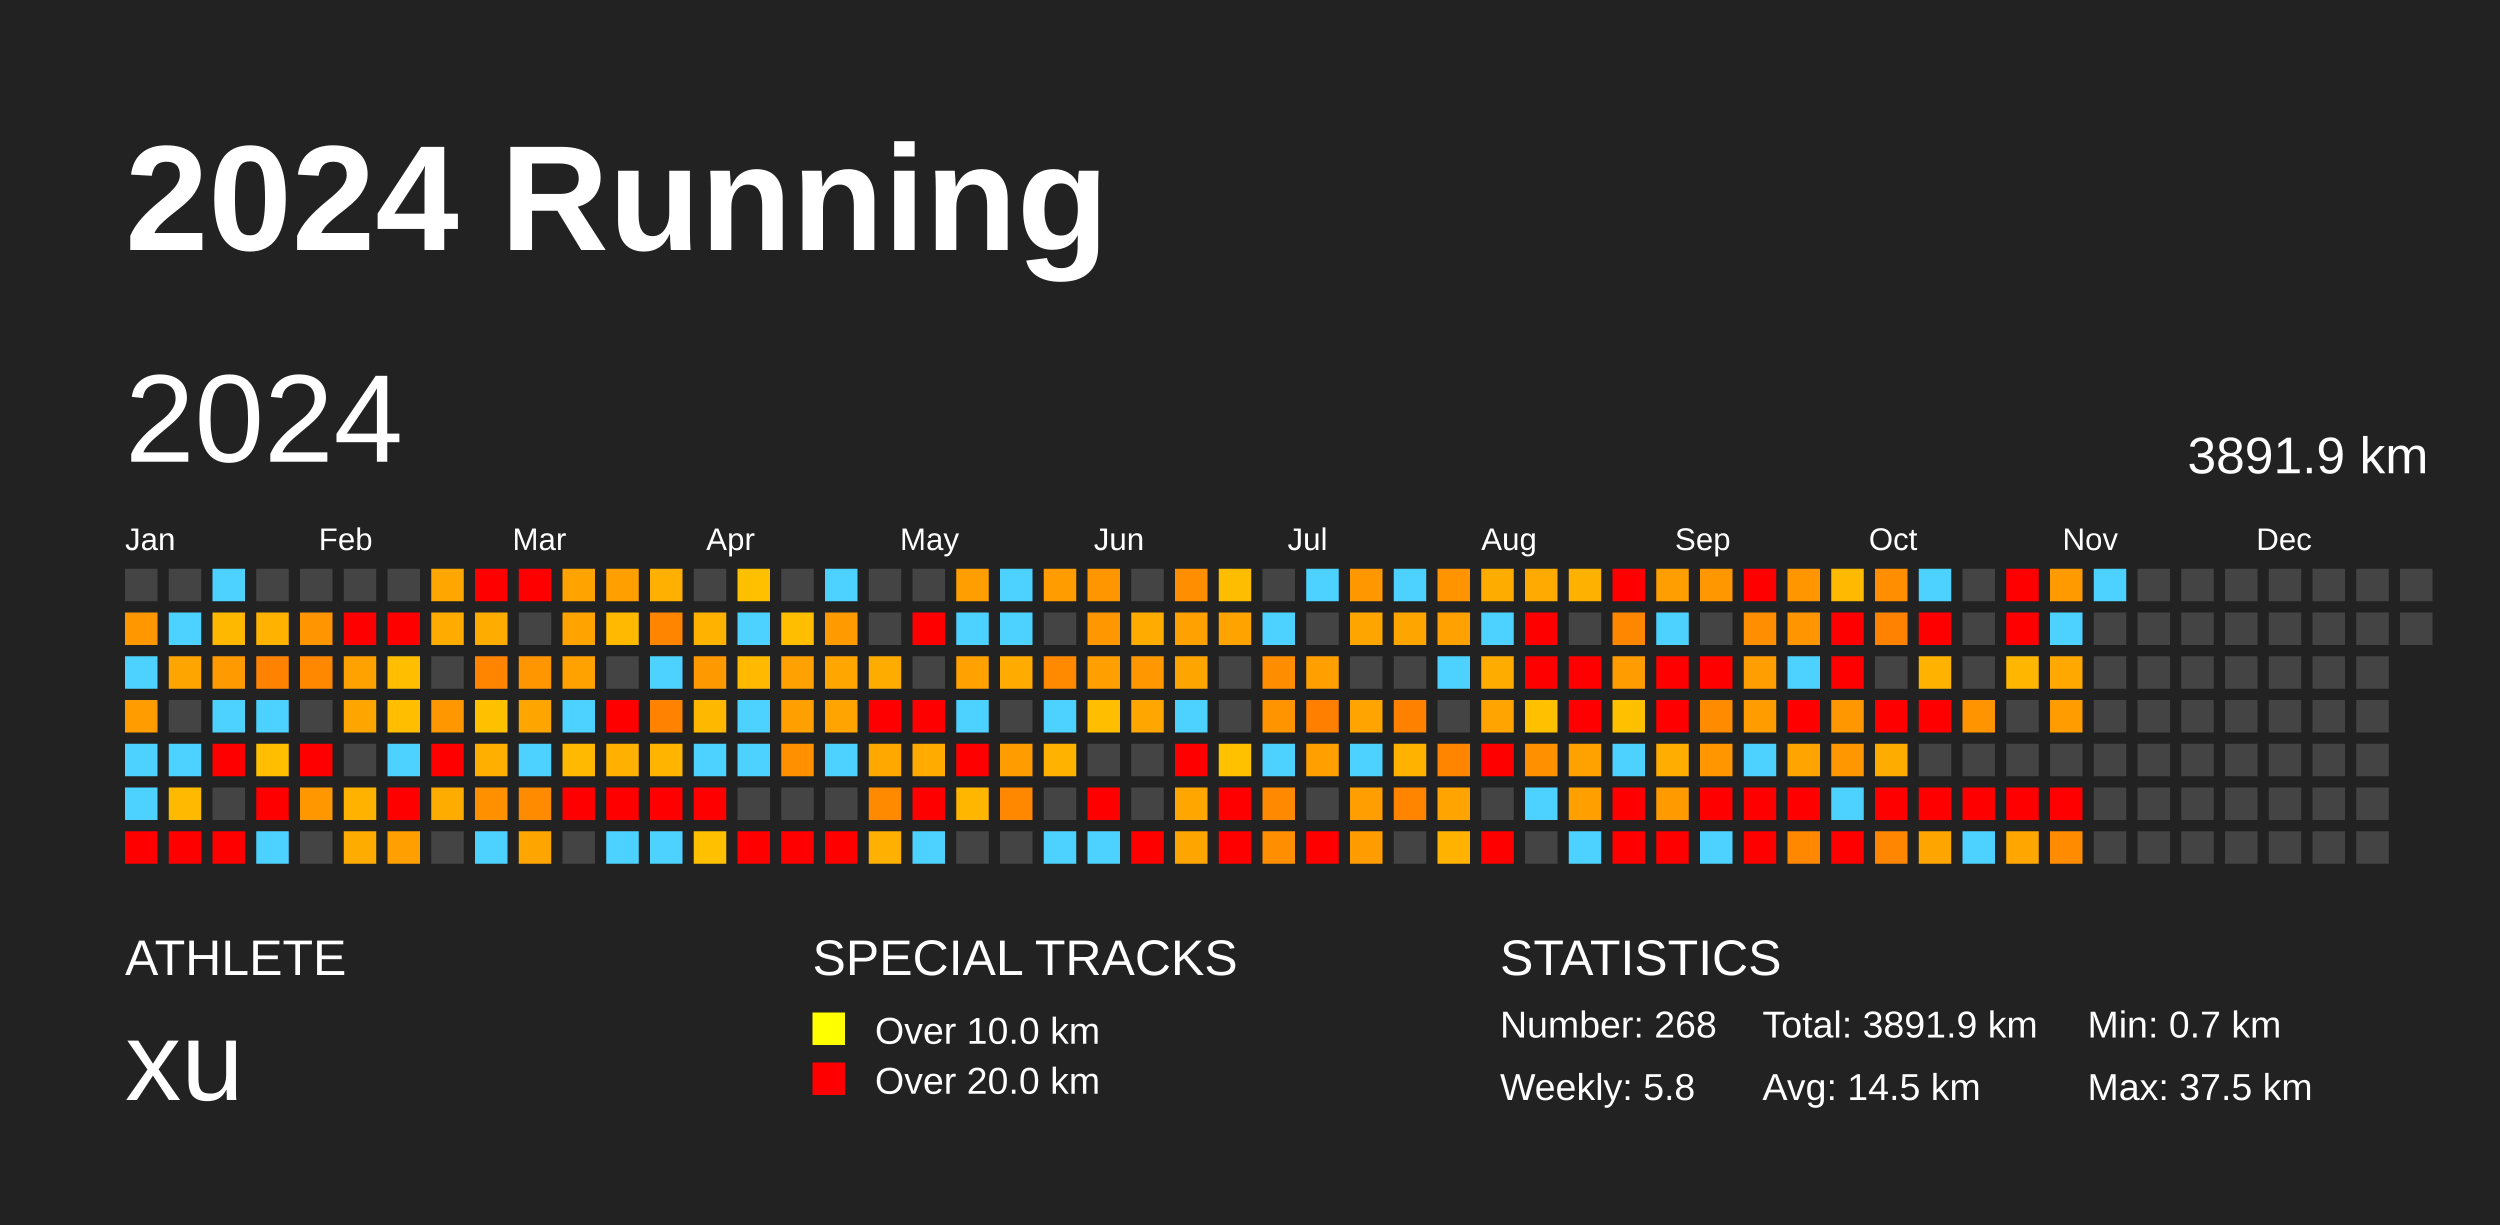
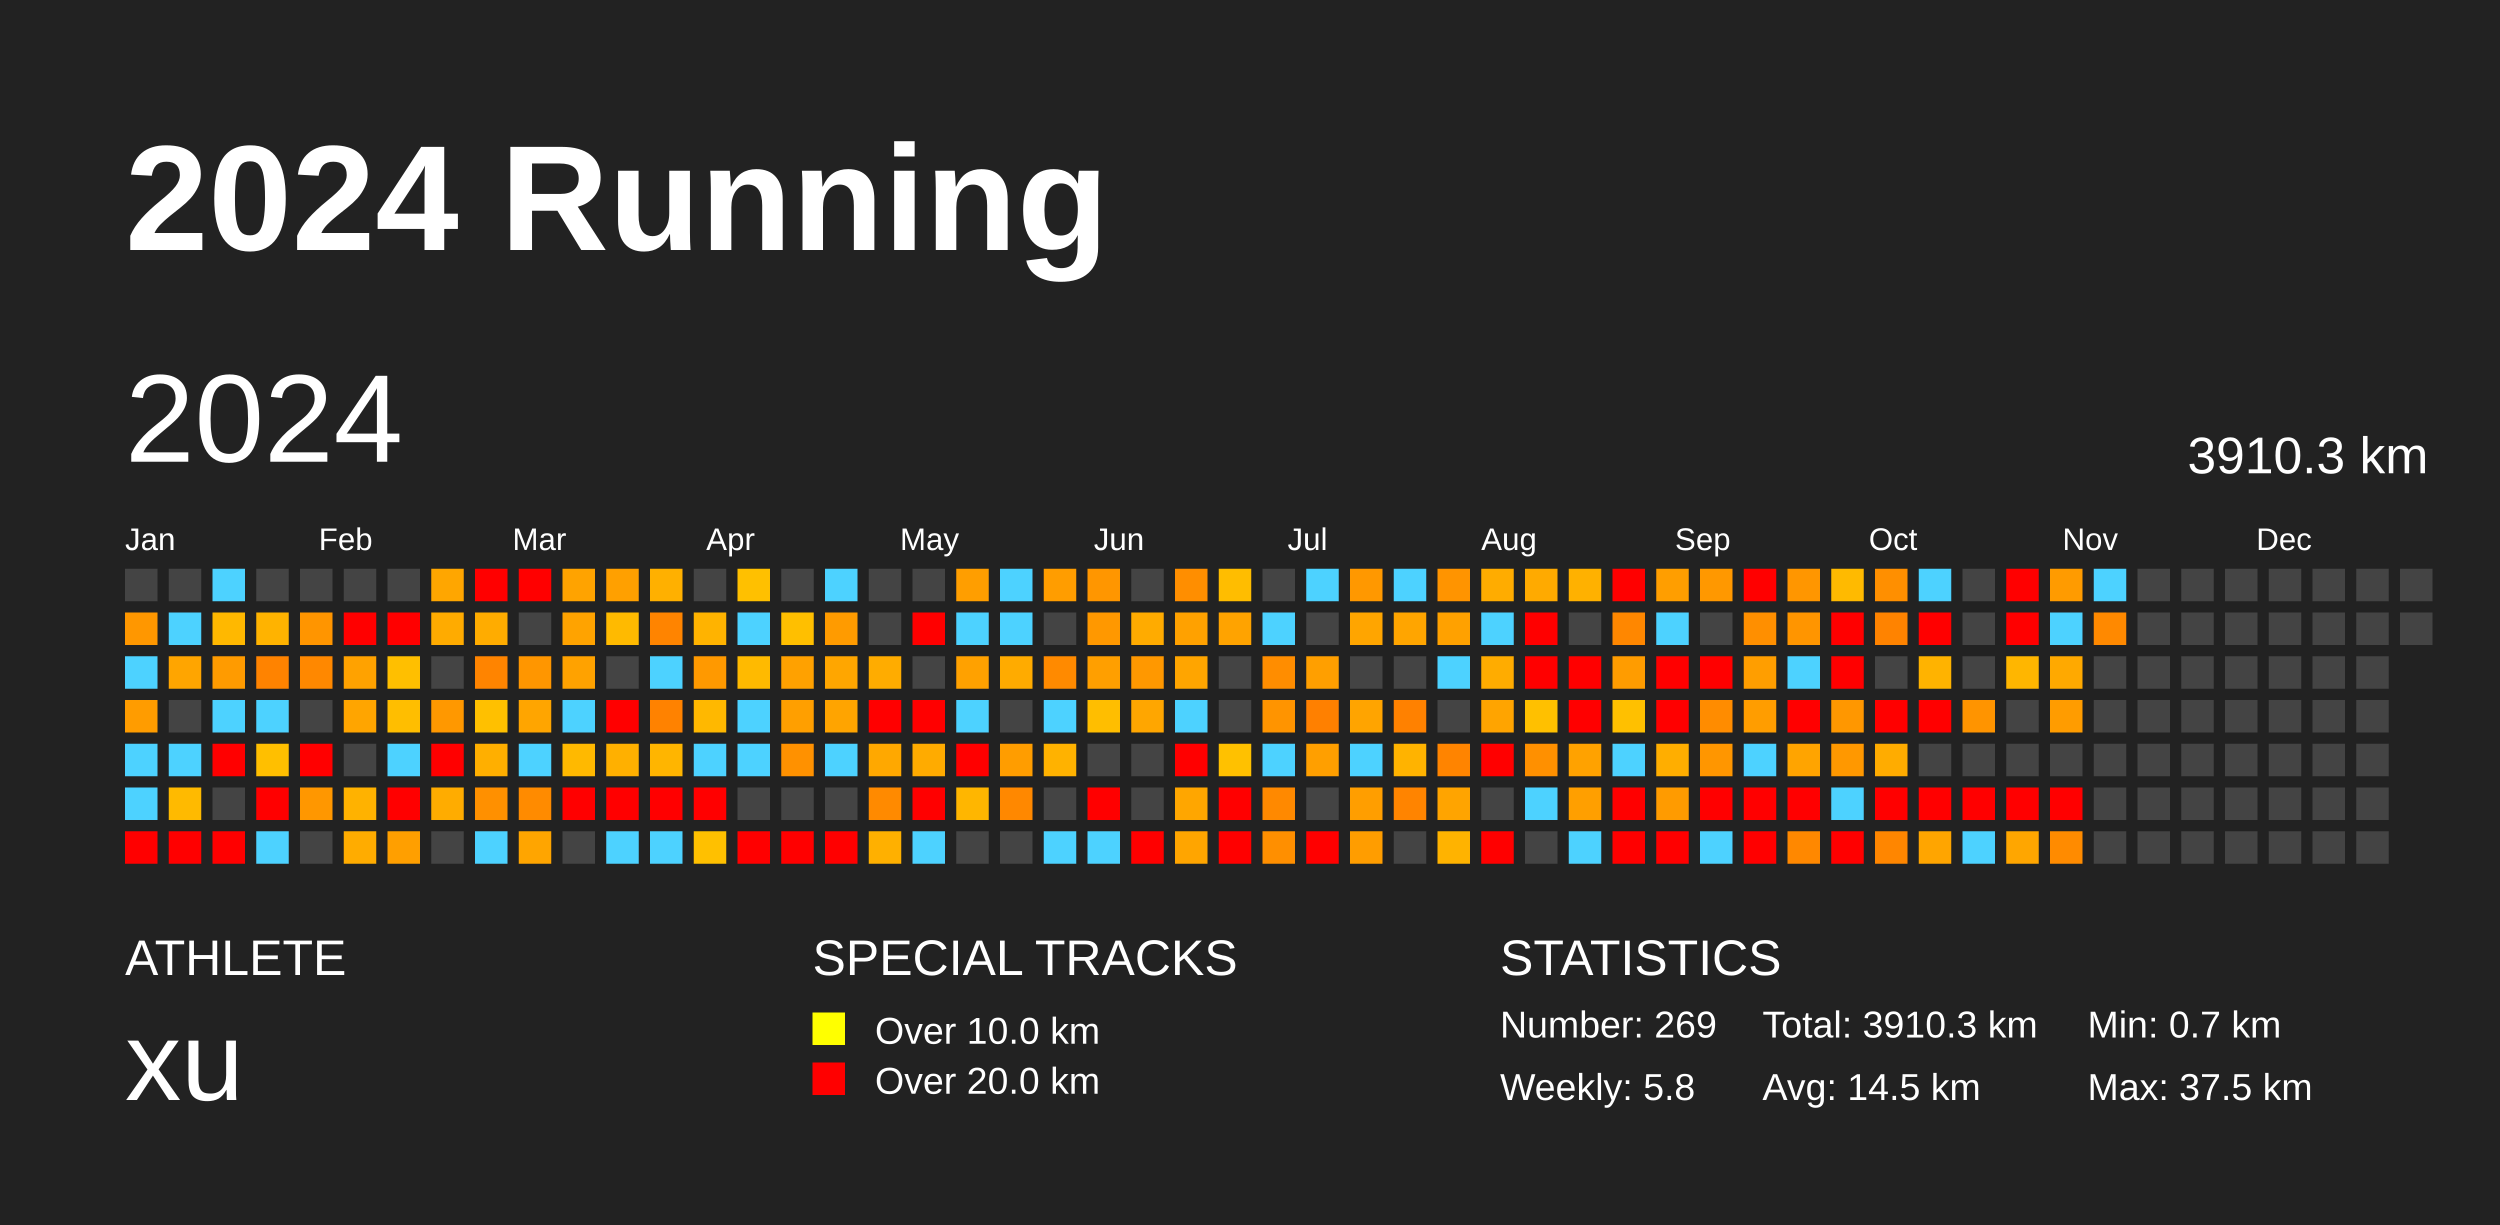
<svg xmlns="http://www.w3.org/2000/svg" baseProfile="full" height="98mm" version="1.1" viewBox="0,0,200,98" width="200mm">
  <defs />
  <rect fill="#222222" height="98" width="200" x="0" y="0" />
  <text fill="#FFFFFF" style="font-size:12px; font-family:Arial; font-weight:bold;" x="10" y="20">2024 Running</text>
  <text fill="#FFFFFF" style="font-size:4px; font-family:Arial" x="10" y="78">ATHLETE</text>
  <text fill="#FFFFFF" style="font-size:9px; font-family:Arial" x="10" y="88">xu</text>
  <text fill="#FFFFFF" style="font-size:4px; font-family:Arial" x="65" y="78">SPECIAL TRACKS</text>
  <rect fill="yellow" height="2.6" width="2.6" x="65" y="81" />
  <text fill="#FFFFFF" style="font-size:3px; font-family:Arial" x="70" y="83.5">Over 10.0 km</text>
  <rect fill="red" height="2.6" width="2.6" x="65" y="85" />
  <text fill="#FFFFFF" style="font-size:3px; font-family:Arial" x="70" y="87.5">Over 20.0 km</text>
  <text fill="#FFFFFF" style="font-size:4px; font-family:Arial" x="120" y="78">STATISTICS</text>
-   <text fill="#FFFFFF" style="font-size:3px; font-family:Arial" x="120" y="83">Number: 268</text>
+   <text fill="#FFFFFF" style="font-size:3px; font-family:Arial" x="120" y="83">Number: 269</text>
  <text fill="#FFFFFF" style="font-size:3px; font-family:Arial" x="120" y="88">Weekly: 5.8</text>
-   <text fill="#FFFFFF" style="font-size:3px; font-family:Arial" x="141" y="83">Total: 3891.9 km</text>
+   <text fill="#FFFFFF" style="font-size:3px; font-family:Arial" x="141" y="83">Total: 3910.3 km</text>
  <text fill="#FFFFFF" style="font-size:3px; font-family:Arial" x="141" y="88">Avg: 14.5 km</text>
  <text fill="#FFFFFF" style="font-size:3px; font-family:Arial" x="167" y="83">Min: 0.7 km</text>
  <text fill="#FFFFFF" style="font-size:3px; font-family:Arial" x="167" y="88">Max: 37.5 km</text>
  <text dominant-baseline="hanging" fill="#FFFFFF" style="font-size:10.0px; font-family:Arial;" x="10" y="30">2024</text>
-   <text dominant-baseline="hanging" fill="#FFFFFF" style="font-size:4.125px; font-family:Arial;" x="175" y="35">3891.9 km</text>
+   <text dominant-baseline="hanging" fill="#FFFFFF" style="font-size:4.125px; font-family:Arial;" x="175" y="35">3910.3 km</text>
  <text fill="#FFFFFF" style="font-size:2.5px; font-family:Arial" x="10.0" y="44">Jan</text>
  <text fill="#FFFFFF" style="font-size:2.5px; font-family:Arial" x="25.5" y="44">Feb</text>
  <text fill="#FFFFFF" style="font-size:2.5px; font-family:Arial" x="41.0" y="44">Mar</text>
  <text fill="#FFFFFF" style="font-size:2.5px; font-family:Arial" x="56.5" y="44">Apr</text>
  <text fill="#FFFFFF" style="font-size:2.5px; font-family:Arial" x="72.0" y="44">May</text>
  <text fill="#FFFFFF" style="font-size:2.5px; font-family:Arial" x="87.5" y="44">Jun</text>
  <text fill="#FFFFFF" style="font-size:2.5px; font-family:Arial" x="103.0" y="44">Jul</text>
  <text fill="#FFFFFF" style="font-size:2.5px; font-family:Arial" x="118.5" y="44">Aug</text>
  <text fill="#FFFFFF" style="font-size:2.5px; font-family:Arial" x="134.0" y="44">Sep</text>
  <text fill="#FFFFFF" style="font-size:2.5px; font-family:Arial" x="149.5" y="44">Oct</text>
  <text fill="#FFFFFF" style="font-size:2.5px; font-family:Arial" x="165.0" y="44">Nov</text>
  <text fill="#FFFFFF" style="font-size:2.5px; font-family:Arial" x="180.5" y="44">Dec</text>
  <rect fill="#444444" height="2.6" width="2.6" x="10.0" y="45.5" />
  <rect fill="#ff9700" height="2.6" width="2.6" x="10.0" y="49.0" />
  <rect fill="#4dd2ff" height="2.6" width="2.6" x="10.0" y="52.5" />
  <rect fill="#ff9c00" height="2.6" width="2.6" x="10.0" y="56.0" />
  <rect fill="#4dd2ff" height="2.6" width="2.6" x="10.0" y="59.5" />
  <rect fill="#4dd2ff" height="2.6" width="2.6" x="10.0" y="63.0" />
  <rect fill="red" height="2.6" width="2.6" x="10.0" y="66.5" />
  <rect fill="#444444" height="2.6" width="2.6" x="13.5" y="45.5" />
  <rect fill="#4dd2ff" height="2.6" width="2.6" x="13.5" y="49.0" />
  <rect fill="#ffa500" height="2.6" width="2.6" x="13.5" y="52.5" />
  <rect fill="#444444" height="2.6" width="2.6" x="13.5" y="56.0" />
  <rect fill="#4dd2ff" height="2.6" width="2.6" x="13.5" y="59.5" />
  <rect fill="#ffba00" height="2.6" width="2.6" x="13.5" y="63.0" />
  <rect fill="red" height="2.6" width="2.6" x="13.5" y="66.5" />
  <rect fill="#4dd2ff" height="2.6" width="2.6" x="17.0" y="45.5" />
  <rect fill="#ffb800" height="2.6" width="2.6" x="17.0" y="49.0" />
  <rect fill="#ff9b00" height="2.6" width="2.6" x="17.0" y="52.5" />
  <rect fill="#4dd2ff" height="2.6" width="2.6" x="17.0" y="56.0" />
  <rect fill="red" height="2.6" width="2.6" x="17.0" y="59.5" />
  <rect fill="#444444" height="2.6" width="2.6" x="17.0" y="63.0" />
  <rect fill="red" height="2.6" width="2.6" x="17.0" y="66.5" />
  <rect fill="#444444" height="2.6" width="2.6" x="20.5" y="45.5" />
  <rect fill="#ffb300" height="2.6" width="2.6" x="20.5" y="49.0" />
  <rect fill="#ff8300" height="2.6" width="2.6" x="20.5" y="52.5" />
  <rect fill="#4dd2ff" height="2.6" width="2.6" x="20.5" y="56.0" />
  <rect fill="#ffbf00" height="2.6" width="2.6" x="20.5" y="59.5" />
  <rect fill="red" height="2.6" width="2.6" x="20.5" y="63.0" />
  <rect fill="#4dd2ff" height="2.6" width="2.6" x="20.5" y="66.5" />
  <rect fill="#444444" height="2.6" width="2.6" x="24.0" y="45.5" />
  <rect fill="#ff9500" height="2.6" width="2.6" x="24.0" y="49.0" />
  <rect fill="#ff8800" height="2.6" width="2.6" x="24.0" y="52.5" />
  <rect fill="#444444" height="2.6" width="2.6" x="24.0" y="56.0" />
  <rect fill="red" height="2.6" width="2.6" x="24.0" y="59.5" />
  <rect fill="#ff9700" height="2.6" width="2.6" x="24.0" y="63.0" />
  <rect fill="#444444" height="2.6" width="2.6" x="24.0" y="66.5" />
  <rect fill="#444444" height="2.6" width="2.6" x="27.5" y="45.5" />
  <rect fill="red" height="2.6" width="2.6" x="27.5" y="49.0" />
  <rect fill="#ffa200" height="2.6" width="2.6" x="27.5" y="52.5" />
  <rect fill="#ffa500" height="2.6" width="2.6" x="27.5" y="56.0" />
  <rect fill="#444444" height="2.6" width="2.6" x="27.5" y="59.5" />
  <rect fill="#ffb200" height="2.6" width="2.6" x="27.5" y="63.0" />
  <rect fill="#ffac00" height="2.6" width="2.6" x="27.5" y="66.5" />
  <rect fill="#444444" height="2.6" width="2.6" x="31.0" y="45.5" />
  <rect fill="red" height="2.6" width="2.6" x="31.0" y="49.0" />
  <rect fill="#ffbf00" height="2.6" width="2.6" x="31.0" y="52.5" />
  <rect fill="#ffbe00" height="2.6" width="2.6" x="31.0" y="56.0" />
  <rect fill="#4dd2ff" height="2.6" width="2.6" x="31.0" y="59.5" />
  <rect fill="red" height="2.6" width="2.6" x="31.0" y="63.0" />
  <rect fill="#ff9f00" height="2.6" width="2.6" x="31.0" y="66.5" />
  <rect fill="#ffa600" height="2.6" width="2.6" x="34.5" y="45.5" />
  <rect fill="#ffab00" height="2.6" width="2.6" x="34.5" y="49.0" />
  <rect fill="#444444" height="2.6" width="2.6" x="34.5" y="52.5" />
  <rect fill="#ff9800" height="2.6" width="2.6" x="34.5" y="56.0" />
  <rect fill="red" height="2.6" width="2.6" x="34.5" y="59.5" />
  <rect fill="#ffac00" height="2.6" width="2.6" x="34.5" y="63.0" />
  <rect fill="#444444" height="2.6" width="2.6" x="34.5" y="66.5" />
  <rect fill="red" height="2.6" width="2.6" x="38.0" y="45.5" />
  <rect fill="#ffac00" height="2.6" width="2.6" x="38.0" y="49.0" />
  <rect fill="#ff8400" height="2.6" width="2.6" x="38.0" y="52.5" />
  <rect fill="#ffc000" height="2.6" width="2.6" x="38.0" y="56.0" />
  <rect fill="#ffaf00" height="2.6" width="2.6" x="38.0" y="59.5" />
  <rect fill="#ff9000" height="2.6" width="2.6" x="38.0" y="63.0" />
  <rect fill="#4dd2ff" height="2.6" width="2.6" x="38.0" y="66.5" />
  <rect fill="red" height="2.6" width="2.6" x="41.5" y="45.5" />
  <rect fill="#444444" height="2.6" width="2.6" x="41.5" y="49.0" />
  <rect fill="#ff9600" height="2.6" width="2.6" x="41.5" y="52.5" />
  <rect fill="#ffa500" height="2.6" width="2.6" x="41.5" y="56.0" />
  <rect fill="#4dd2ff" height="2.6" width="2.6" x="41.5" y="59.5" />
  <rect fill="#ff8b00" height="2.6" width="2.6" x="41.5" y="63.0" />
  <rect fill="#ffa500" height="2.6" width="2.6" x="41.5" y="66.5" />
  <rect fill="#ffa300" height="2.6" width="2.6" x="45.0" y="45.5" />
  <rect fill="#ffa300" height="2.6" width="2.6" x="45.0" y="49.0" />
  <rect fill="#ffa200" height="2.6" width="2.6" x="45.0" y="52.5" />
  <rect fill="#4dd2ff" height="2.6" width="2.6" x="45.0" y="56.0" />
  <rect fill="#ffb900" height="2.6" width="2.6" x="45.0" y="59.5" />
  <rect fill="red" height="2.6" width="2.6" x="45.0" y="63.0" />
  <rect fill="#444444" height="2.6" width="2.6" x="45.0" y="66.5" />
  <rect fill="#ffa000" height="2.6" width="2.6" x="48.5" y="45.5" />
  <rect fill="#ffba00" height="2.6" width="2.6" x="48.5" y="49.0" />
  <rect fill="#444444" height="2.6" width="2.6" x="48.5" y="52.5" />
  <rect fill="red" height="2.6" width="2.6" x="48.5" y="56.0" />
  <rect fill="#ffb000" height="2.6" width="2.6" x="48.5" y="59.5" />
  <rect fill="red" height="2.6" width="2.6" x="48.5" y="63.0" />
  <rect fill="#4dd2ff" height="2.6" width="2.6" x="48.5" y="66.5" />
  <rect fill="#ffb000" height="2.6" width="2.6" x="52.0" y="45.5" />
  <rect fill="#ff8400" height="2.6" width="2.6" x="52.0" y="49.0" />
  <rect fill="#4dd2ff" height="2.6" width="2.6" x="52.0" y="52.5" />
  <rect fill="#ff8200" height="2.6" width="2.6" x="52.0" y="56.0" />
  <rect fill="#ffb500" height="2.6" width="2.6" x="52.0" y="59.5" />
  <rect fill="red" height="2.6" width="2.6" x="52.0" y="63.0" />
  <rect fill="#4dd2ff" height="2.6" width="2.6" x="52.0" y="66.5" />
  <rect fill="#444444" height="2.6" width="2.6" x="55.5" y="45.5" />
  <rect fill="#ffb300" height="2.6" width="2.6" x="55.5" y="49.0" />
  <rect fill="#ff9900" height="2.6" width="2.6" x="55.5" y="52.5" />
  <rect fill="#ffb800" height="2.6" width="2.6" x="55.5" y="56.0" />
  <rect fill="#4dd2ff" height="2.6" width="2.6" x="55.5" y="59.5" />
  <rect fill="red" height="2.6" width="2.6" x="55.5" y="63.0" />
  <rect fill="#ffc000" height="2.6" width="2.6" x="55.5" y="66.5" />
  <rect fill="#ffc000" height="2.6" width="2.6" x="59.0" y="45.5" />
  <rect fill="#4dd2ff" height="2.6" width="2.6" x="59.0" y="49.0" />
  <rect fill="#ffba00" height="2.6" width="2.6" x="59.0" y="52.5" />
  <rect fill="#4dd2ff" height="2.6" width="2.6" x="59.0" y="56.0" />
  <rect fill="#4dd2ff" height="2.6" width="2.6" x="59.0" y="59.5" />
  <rect fill="#444444" height="2.6" width="2.6" x="59.0" y="63.0" />
  <rect fill="red" height="2.6" width="2.6" x="59.0" y="66.5" />
  <rect fill="#444444" height="2.6" width="2.6" x="62.5" y="45.5" />
  <rect fill="#ffbf00" height="2.6" width="2.6" x="62.5" y="49.0" />
  <rect fill="#ffa100" height="2.6" width="2.6" x="62.5" y="52.5" />
  <rect fill="#ff9f00" height="2.6" width="2.6" x="62.5" y="56.0" />
  <rect fill="#ff9100" height="2.6" width="2.6" x="62.5" y="59.5" />
  <rect fill="#444444" height="2.6" width="2.6" x="62.5" y="63.0" />
  <rect fill="red" height="2.6" width="2.6" x="62.5" y="66.5" />
  <rect fill="#4dd2ff" height="2.6" width="2.6" x="66.0" y="45.5" />
  <rect fill="#ff9b00" height="2.6" width="2.6" x="66.0" y="49.0" />
  <rect fill="#ffa600" height="2.6" width="2.6" x="66.0" y="52.5" />
  <rect fill="#ffa400" height="2.6" width="2.6" x="66.0" y="56.0" />
  <rect fill="#4dd2ff" height="2.6" width="2.6" x="66.0" y="59.5" />
  <rect fill="#444444" height="2.6" width="2.6" x="66.0" y="63.0" />
  <rect fill="red" height="2.6" width="2.6" x="66.0" y="66.5" />
  <rect fill="#444444" height="2.6" width="2.6" x="69.5" y="45.5" />
  <rect fill="#444444" height="2.6" width="2.6" x="69.5" y="49.0" />
  <rect fill="#ffac00" height="2.6" width="2.6" x="69.5" y="52.5" />
  <rect fill="red" height="2.6" width="2.6" x="69.5" y="56.0" />
  <rect fill="#ffa800" height="2.6" width="2.6" x="69.5" y="59.5" />
  <rect fill="#ff8a00" height="2.6" width="2.6" x="69.5" y="63.0" />
  <rect fill="#ffb000" height="2.6" width="2.6" x="69.5" y="66.5" />
  <rect fill="#444444" height="2.6" width="2.6" x="73.0" y="45.5" />
  <rect fill="red" height="2.6" width="2.6" x="73.0" y="49.0" />
  <rect fill="#444444" height="2.6" width="2.6" x="73.0" y="52.5" />
  <rect fill="red" height="2.6" width="2.6" x="73.0" y="56.0" />
  <rect fill="#ffab00" height="2.6" width="2.6" x="73.0" y="59.5" />
  <rect fill="red" height="2.6" width="2.6" x="73.0" y="63.0" />
  <rect fill="#4dd2ff" height="2.6" width="2.6" x="73.0" y="66.5" />
  <rect fill="#ff9e00" height="2.6" width="2.6" x="76.5" y="45.5" />
  <rect fill="#4dd2ff" height="2.6" width="2.6" x="76.5" y="49.0" />
  <rect fill="#ffa100" height="2.6" width="2.6" x="76.5" y="52.5" />
  <rect fill="#4dd2ff" height="2.6" width="2.6" x="76.5" y="56.0" />
  <rect fill="red" height="2.6" width="2.6" x="76.5" y="59.5" />
  <rect fill="#ffb600" height="2.6" width="2.6" x="76.5" y="63.0" />
  <rect fill="#444444" height="2.6" width="2.6" x="76.5" y="66.5" />
  <rect fill="#4dd2ff" height="2.6" width="2.6" x="80.0" y="45.5" />
  <rect fill="#4dd2ff" height="2.6" width="2.6" x="80.0" y="49.0" />
  <rect fill="#ffab00" height="2.6" width="2.6" x="80.0" y="52.5" />
  <rect fill="#444444" height="2.6" width="2.6" x="80.0" y="56.0" />
  <rect fill="#ff9d00" height="2.6" width="2.6" x="80.0" y="59.5" />
  <rect fill="#ff8800" height="2.6" width="2.6" x="80.0" y="63.0" />
  <rect fill="#444444" height="2.6" width="2.6" x="80.0" y="66.5" />
  <rect fill="#ff9d00" height="2.6" width="2.6" x="83.5" y="45.5" />
  <rect fill="#444444" height="2.6" width="2.6" x="83.5" y="49.0" />
  <rect fill="#ff8a00" height="2.6" width="2.6" x="83.5" y="52.5" />
  <rect fill="#4dd2ff" height="2.6" width="2.6" x="83.5" y="56.0" />
  <rect fill="#ffb200" height="2.6" width="2.6" x="83.5" y="59.5" />
  <rect fill="#444444" height="2.6" width="2.6" x="83.5" y="63.0" />
  <rect fill="#4dd2ff" height="2.6" width="2.6" x="83.5" y="66.5" />
  <rect fill="#ff9600" height="2.6" width="2.6" x="87.0" y="45.5" />
  <rect fill="#ff9800" height="2.6" width="2.6" x="87.0" y="49.0" />
  <rect fill="#ff9f00" height="2.6" width="2.6" x="87.0" y="52.5" />
  <rect fill="#ffbe00" height="2.6" width="2.6" x="87.0" y="56.0" />
  <rect fill="#444444" height="2.6" width="2.6" x="87.0" y="59.5" />
  <rect fill="red" height="2.6" width="2.6" x="87.0" y="63.0" />
  <rect fill="#4dd2ff" height="2.6" width="2.6" x="87.0" y="66.5" />
  <rect fill="#444444" height="2.6" width="2.6" x="90.5" y="45.5" />
  <rect fill="#ffab00" height="2.6" width="2.6" x="90.5" y="49.0" />
  <rect fill="#ff9800" height="2.6" width="2.6" x="90.5" y="52.5" />
  <rect fill="#ffa600" height="2.6" width="2.6" x="90.5" y="56.0" />
  <rect fill="#444444" height="2.6" width="2.6" x="90.5" y="59.5" />
  <rect fill="#444444" height="2.6" width="2.6" x="90.5" y="63.0" />
  <rect fill="red" height="2.6" width="2.6" x="90.5" y="66.5" />
  <rect fill="#ff8e00" height="2.6" width="2.6" x="94.0" y="45.5" />
  <rect fill="#ffa100" height="2.6" width="2.6" x="94.0" y="49.0" />
  <rect fill="#ffa500" height="2.6" width="2.6" x="94.0" y="52.5" />
  <rect fill="#4dd2ff" height="2.6" width="2.6" x="94.0" y="56.0" />
  <rect fill="red" height="2.6" width="2.6" x="94.0" y="59.5" />
  <rect fill="#ffa600" height="2.6" width="2.6" x="94.0" y="63.0" />
  <rect fill="#ffa500" height="2.6" width="2.6" x="94.0" y="66.5" />
  <rect fill="#ffbd00" height="2.6" width="2.6" x="97.5" y="45.5" />
  <rect fill="#ffa300" height="2.6" width="2.6" x="97.5" y="49.0" />
  <rect fill="#444444" height="2.6" width="2.6" x="97.5" y="52.5" />
  <rect fill="#444444" height="2.6" width="2.6" x="97.5" y="56.0" />
  <rect fill="#ffc100" height="2.6" width="2.6" x="97.5" y="59.5" />
  <rect fill="red" height="2.6" width="2.6" x="97.5" y="63.0" />
  <rect fill="red" height="2.6" width="2.6" x="97.5" y="66.5" />
  <rect fill="#444444" height="2.6" width="2.6" x="101.0" y="45.5" />
  <rect fill="#4dd2ff" height="2.6" width="2.6" x="101.0" y="49.0" />
  <rect fill="#ff8d00" height="2.6" width="2.6" x="101.0" y="52.5" />
  <rect fill="#ff9400" height="2.6" width="2.6" x="101.0" y="56.0" />
  <rect fill="#4dd2ff" height="2.6" width="2.6" x="101.0" y="59.5" />
  <rect fill="#ff8900" height="2.6" width="2.6" x="101.0" y="63.0" />
  <rect fill="#ff8f00" height="2.6" width="2.6" x="101.0" y="66.5" />
  <rect fill="#4dd2ff" height="2.6" width="2.6" x="104.5" y="45.5" />
  <rect fill="#444444" height="2.6" width="2.6" x="104.5" y="49.0" />
  <rect fill="#ff9f00" height="2.6" width="2.6" x="104.5" y="52.5" />
  <rect fill="#ff8000" height="2.6" width="2.6" x="104.5" y="56.0" />
  <rect fill="#ff9f00" height="2.6" width="2.6" x="104.5" y="59.5" />
  <rect fill="#444444" height="2.6" width="2.6" x="104.5" y="63.0" />
  <rect fill="red" height="2.6" width="2.6" x="104.5" y="66.5" />
  <rect fill="#ff9800" height="2.6" width="2.6" x="108.0" y="45.5" />
  <rect fill="#ffa500" height="2.6" width="2.6" x="108.0" y="49.0" />
  <rect fill="#444444" height="2.6" width="2.6" x="108.0" y="52.5" />
  <rect fill="#ffa400" height="2.6" width="2.6" x="108.0" y="56.0" />
  <rect fill="#4dd2ff" height="2.6" width="2.6" x="108.0" y="59.5" />
  <rect fill="#ff9e00" height="2.6" width="2.6" x="108.0" y="63.0" />
  <rect fill="#ff9d00" height="2.6" width="2.6" x="108.0" y="66.5" />
  <rect fill="#4dd2ff" height="2.6" width="2.6" x="111.5" y="45.5" />
  <rect fill="#ffa500" height="2.6" width="2.6" x="111.5" y="49.0" />
  <rect fill="#444444" height="2.6" width="2.6" x="111.5" y="52.5" />
  <rect fill="#ff8100" height="2.6" width="2.6" x="111.5" y="56.0" />
  <rect fill="#ffb300" height="2.6" width="2.6" x="111.5" y="59.5" />
  <rect fill="#ff8400" height="2.6" width="2.6" x="111.5" y="63.0" />
  <rect fill="#444444" height="2.6" width="2.6" x="111.5" y="66.5" />
  <rect fill="#ff9400" height="2.6" width="2.6" x="115.0" y="45.5" />
  <rect fill="#ffa100" height="2.6" width="2.6" x="115.0" y="49.0" />
  <rect fill="#4dd2ff" height="2.6" width="2.6" x="115.0" y="52.5" />
  <rect fill="#444444" height="2.6" width="2.6" x="115.0" y="56.0" />
  <rect fill="#ff8400" height="2.6" width="2.6" x="115.0" y="59.5" />
  <rect fill="#ffa400" height="2.6" width="2.6" x="115.0" y="63.0" />
  <rect fill="#ffb300" height="2.6" width="2.6" x="115.0" y="66.5" />
  <rect fill="#ffac00" height="2.6" width="2.6" x="118.5" y="45.5" />
  <rect fill="#4dd2ff" height="2.6" width="2.6" x="118.5" y="49.0" />
  <rect fill="#ffac00" height="2.6" width="2.6" x="118.5" y="52.5" />
  <rect fill="#ffa400" height="2.6" width="2.6" x="118.5" y="56.0" />
  <rect fill="red" height="2.6" width="2.6" x="118.5" y="59.5" />
  <rect fill="#444444" height="2.6" width="2.6" x="118.5" y="63.0" />
  <rect fill="red" height="2.6" width="2.6" x="118.5" y="66.5" />
  <rect fill="#ffaa00" height="2.6" width="2.6" x="122.0" y="45.5" />
  <rect fill="red" height="2.6" width="2.6" x="122.0" y="49.0" />
  <rect fill="red" height="2.6" width="2.6" x="122.0" y="52.5" />
  <rect fill="#ffc000" height="2.6" width="2.6" x="122.0" y="56.0" />
  <rect fill="#ff9000" height="2.6" width="2.6" x="122.0" y="59.5" />
  <rect fill="#4dd2ff" height="2.6" width="2.6" x="122.0" y="63.0" />
  <rect fill="#444444" height="2.6" width="2.6" x="122.0" y="66.5" />
  <rect fill="#ffb100" height="2.6" width="2.6" x="125.5" y="45.5" />
  <rect fill="#444444" height="2.6" width="2.6" x="125.5" y="49.0" />
  <rect fill="red" height="2.6" width="2.6" x="125.5" y="52.5" />
  <rect fill="red" height="2.6" width="2.6" x="125.5" y="56.0" />
  <rect fill="#ffa200" height="2.6" width="2.6" x="125.5" y="59.5" />
  <rect fill="#ff9f00" height="2.6" width="2.6" x="125.5" y="63.0" />
  <rect fill="#4dd2ff" height="2.6" width="2.6" x="125.5" y="66.5" />
  <rect fill="red" height="2.6" width="2.6" x="129.0" y="45.5" />
  <rect fill="#ff8700" height="2.6" width="2.6" x="129.0" y="49.0" />
  <rect fill="#ff9c00" height="2.6" width="2.6" x="129.0" y="52.5" />
  <rect fill="#ffc000" height="2.6" width="2.6" x="129.0" y="56.0" />
  <rect fill="#4dd2ff" height="2.6" width="2.6" x="129.0" y="59.5" />
  <rect fill="red" height="2.6" width="2.6" x="129.0" y="63.0" />
  <rect fill="red" height="2.6" width="2.6" x="129.0" y="66.5" />
  <rect fill="#ff9e00" height="2.6" width="2.6" x="132.5" y="45.5" />
  <rect fill="#4dd2ff" height="2.6" width="2.6" x="132.5" y="49.0" />
  <rect fill="red" height="2.6" width="2.6" x="132.5" y="52.5" />
  <rect fill="red" height="2.6" width="2.6" x="132.5" y="56.0" />
  <rect fill="#ffae00" height="2.6" width="2.6" x="132.5" y="59.5" />
  <rect fill="#ff9b00" height="2.6" width="2.6" x="132.5" y="63.0" />
  <rect fill="red" height="2.6" width="2.6" x="132.5" y="66.5" />
  <rect fill="#ff9800" height="2.6" width="2.6" x="136.0" y="45.5" />
  <rect fill="#444444" height="2.6" width="2.6" x="136.0" y="49.0" />
  <rect fill="red" height="2.6" width="2.6" x="136.0" y="52.5" />
  <rect fill="#ff8c00" height="2.6" width="2.6" x="136.0" y="56.0" />
  <rect fill="#ff9600" height="2.6" width="2.6" x="136.0" y="59.5" />
  <rect fill="red" height="2.6" width="2.6" x="136.0" y="63.0" />
  <rect fill="#4dd2ff" height="2.6" width="2.6" x="136.0" y="66.5" />
  <rect fill="red" height="2.6" width="2.6" x="139.5" y="45.5" />
  <rect fill="#ff8f00" height="2.6" width="2.6" x="139.5" y="49.0" />
  <rect fill="#ff9e00" height="2.6" width="2.6" x="139.5" y="52.5" />
  <rect fill="#ff9d00" height="2.6" width="2.6" x="139.5" y="56.0" />
  <rect fill="#4dd2ff" height="2.6" width="2.6" x="139.5" y="59.5" />
  <rect fill="red" height="2.6" width="2.6" x="139.5" y="63.0" />
  <rect fill="red" height="2.6" width="2.6" x="139.5" y="66.5" />
  <rect fill="#ff9600" height="2.6" width="2.6" x="143.0" y="45.5" />
  <rect fill="#ff9500" height="2.6" width="2.6" x="143.0" y="49.0" />
  <rect fill="#4dd2ff" height="2.6" width="2.6" x="143.0" y="52.5" />
  <rect fill="red" height="2.6" width="2.6" x="143.0" y="56.0" />
  <rect fill="#ffa400" height="2.6" width="2.6" x="143.0" y="59.5" />
  <rect fill="red" height="2.6" width="2.6" x="143.0" y="63.0" />
  <rect fill="#ff8800" height="2.6" width="2.6" x="143.0" y="66.5" />
  <rect fill="#ffba00" height="2.6" width="2.6" x="146.5" y="45.5" />
  <rect fill="red" height="2.6" width="2.6" x="146.5" y="49.0" />
  <rect fill="red" height="2.6" width="2.6" x="146.5" y="52.5" />
  <rect fill="#ff9700" height="2.6" width="2.6" x="146.5" y="56.0" />
  <rect fill="#ff9800" height="2.6" width="2.6" x="146.5" y="59.5" />
  <rect fill="#4dd2ff" height="2.6" width="2.6" x="146.5" y="63.0" />
  <rect fill="red" height="2.6" width="2.6" x="146.5" y="66.5" />
  <rect fill="#ff8f00" height="2.6" width="2.6" x="150.0" y="45.5" />
  <rect fill="#ff8300" height="2.6" width="2.6" x="150.0" y="49.0" />
  <rect fill="#444444" height="2.6" width="2.6" x="150.0" y="52.5" />
  <rect fill="red" height="2.6" width="2.6" x="150.0" y="56.0" />
  <rect fill="#ffac00" height="2.6" width="2.6" x="150.0" y="59.5" />
  <rect fill="red" height="2.6" width="2.6" x="150.0" y="63.0" />
  <rect fill="#ff8600" height="2.6" width="2.6" x="150.0" y="66.5" />
  <rect fill="#4dd2ff" height="2.6" width="2.6" x="153.5" y="45.5" />
  <rect fill="red" height="2.6" width="2.6" x="153.5" y="49.0" />
  <rect fill="#ffb300" height="2.6" width="2.6" x="153.5" y="52.5" />
  <rect fill="red" height="2.6" width="2.6" x="153.5" y="56.0" />
  <rect fill="#444444" height="2.6" width="2.6" x="153.5" y="59.5" />
  <rect fill="red" height="2.6" width="2.6" x="153.5" y="63.0" />
  <rect fill="#ffa500" height="2.6" width="2.6" x="153.5" y="66.5" />
  <rect fill="#444444" height="2.6" width="2.6" x="157.0" y="45.5" />
  <rect fill="#444444" height="2.6" width="2.6" x="157.0" y="49.0" />
  <rect fill="#444444" height="2.6" width="2.6" x="157.0" y="52.5" />
  <rect fill="#ff9400" height="2.6" width="2.6" x="157.0" y="56.0" />
  <rect fill="#444444" height="2.6" width="2.6" x="157.0" y="59.5" />
  <rect fill="red" height="2.6" width="2.6" x="157.0" y="63.0" />
  <rect fill="#4dd2ff" height="2.6" width="2.6" x="157.0" y="66.5" />
  <rect fill="red" height="2.6" width="2.6" x="160.5" y="45.5" />
  <rect fill="red" height="2.6" width="2.6" x="160.5" y="49.0" />
  <rect fill="#ffb600" height="2.6" width="2.6" x="160.5" y="52.5" />
  <rect fill="#444444" height="2.6" width="2.6" x="160.5" y="56.0" />
  <rect fill="#444444" height="2.6" width="2.6" x="160.5" y="59.5" />
  <rect fill="red" height="2.6" width="2.6" x="160.5" y="63.0" />
  <rect fill="#ffa600" height="2.6" width="2.6" x="160.5" y="66.5" />
  <rect fill="#ff9b00" height="2.6" width="2.6" x="164.0" y="45.5" />
  <rect fill="#4dd2ff" height="2.6" width="2.6" x="164.0" y="49.0" />
  <rect fill="#ffa900" height="2.6" width="2.6" x="164.0" y="52.5" />
  <rect fill="#ff9c00" height="2.6" width="2.6" x="164.0" y="56.0" />
  <rect fill="#444444" height="2.6" width="2.6" x="164.0" y="59.5" />
  <rect fill="red" height="2.6" width="2.6" x="164.0" y="63.0" />
  <rect fill="#ff8b00" height="2.6" width="2.6" x="164.0" y="66.5" />
  <rect fill="#4dd2ff" height="2.6" width="2.6" x="167.5" y="45.5" />
-   <rect fill="#444444" height="2.6" width="2.6" x="167.5" y="49.0" />
+   <rect fill="#ff8900" height="2.6" width="2.6" x="167.5" y="49.0" />
  <rect fill="#444444" height="2.6" width="2.6" x="167.5" y="52.5" />
  <rect fill="#444444" height="2.6" width="2.6" x="167.5" y="56.0" />
  <rect fill="#444444" height="2.6" width="2.6" x="167.5" y="59.5" />
  <rect fill="#444444" height="2.6" width="2.6" x="167.5" y="63.0" />
  <rect fill="#444444" height="2.6" width="2.6" x="167.5" y="66.5" />
  <rect fill="#444444" height="2.6" width="2.6" x="171.0" y="45.5" />
  <rect fill="#444444" height="2.6" width="2.6" x="171.0" y="49.0" />
  <rect fill="#444444" height="2.6" width="2.6" x="171.0" y="52.5" />
  <rect fill="#444444" height="2.6" width="2.6" x="171.0" y="56.0" />
  <rect fill="#444444" height="2.6" width="2.6" x="171.0" y="59.5" />
  <rect fill="#444444" height="2.6" width="2.6" x="171.0" y="63.0" />
  <rect fill="#444444" height="2.6" width="2.6" x="171.0" y="66.5" />
  <rect fill="#444444" height="2.6" width="2.6" x="174.5" y="45.5" />
  <rect fill="#444444" height="2.6" width="2.6" x="174.5" y="49.0" />
  <rect fill="#444444" height="2.6" width="2.6" x="174.5" y="52.5" />
  <rect fill="#444444" height="2.6" width="2.6" x="174.5" y="56.0" />
  <rect fill="#444444" height="2.6" width="2.6" x="174.5" y="59.5" />
  <rect fill="#444444" height="2.6" width="2.6" x="174.5" y="63.0" />
  <rect fill="#444444" height="2.6" width="2.6" x="174.5" y="66.5" />
  <rect fill="#444444" height="2.6" width="2.6" x="178.0" y="45.5" />
  <rect fill="#444444" height="2.6" width="2.6" x="178.0" y="49.0" />
  <rect fill="#444444" height="2.6" width="2.6" x="178.0" y="52.5" />
  <rect fill="#444444" height="2.6" width="2.6" x="178.0" y="56.0" />
  <rect fill="#444444" height="2.6" width="2.6" x="178.0" y="59.5" />
  <rect fill="#444444" height="2.6" width="2.6" x="178.0" y="63.0" />
  <rect fill="#444444" height="2.6" width="2.6" x="178.0" y="66.5" />
  <rect fill="#444444" height="2.6" width="2.6" x="181.5" y="45.5" />
  <rect fill="#444444" height="2.6" width="2.6" x="181.5" y="49.0" />
  <rect fill="#444444" height="2.6" width="2.6" x="181.5" y="52.5" />
  <rect fill="#444444" height="2.6" width="2.6" x="181.5" y="56.0" />
  <rect fill="#444444" height="2.6" width="2.6" x="181.5" y="59.5" />
  <rect fill="#444444" height="2.6" width="2.6" x="181.5" y="63.0" />
  <rect fill="#444444" height="2.6" width="2.6" x="181.5" y="66.5" />
  <rect fill="#444444" height="2.6" width="2.6" x="185.0" y="45.5" />
  <rect fill="#444444" height="2.6" width="2.6" x="185.0" y="49.0" />
  <rect fill="#444444" height="2.6" width="2.6" x="185.0" y="52.5" />
  <rect fill="#444444" height="2.6" width="2.6" x="185.0" y="56.0" />
  <rect fill="#444444" height="2.6" width="2.6" x="185.0" y="59.5" />
  <rect fill="#444444" height="2.6" width="2.6" x="185.0" y="63.0" />
  <rect fill="#444444" height="2.6" width="2.6" x="185.0" y="66.5" />
  <rect fill="#444444" height="2.6" width="2.6" x="188.5" y="45.5" />
  <rect fill="#444444" height="2.6" width="2.6" x="188.5" y="49.0" />
  <rect fill="#444444" height="2.6" width="2.6" x="188.5" y="52.5" />
  <rect fill="#444444" height="2.6" width="2.6" x="188.5" y="56.0" />
  <rect fill="#444444" height="2.6" width="2.6" x="188.5" y="59.5" />
  <rect fill="#444444" height="2.6" width="2.6" x="188.5" y="63.0" />
  <rect fill="#444444" height="2.6" width="2.6" x="188.5" y="66.5" />
  <rect fill="#444444" height="2.6" width="2.6" x="192.0" y="45.5" />
  <rect fill="#444444" height="2.6" width="2.6" x="192.0" y="49.0" />
</svg>
